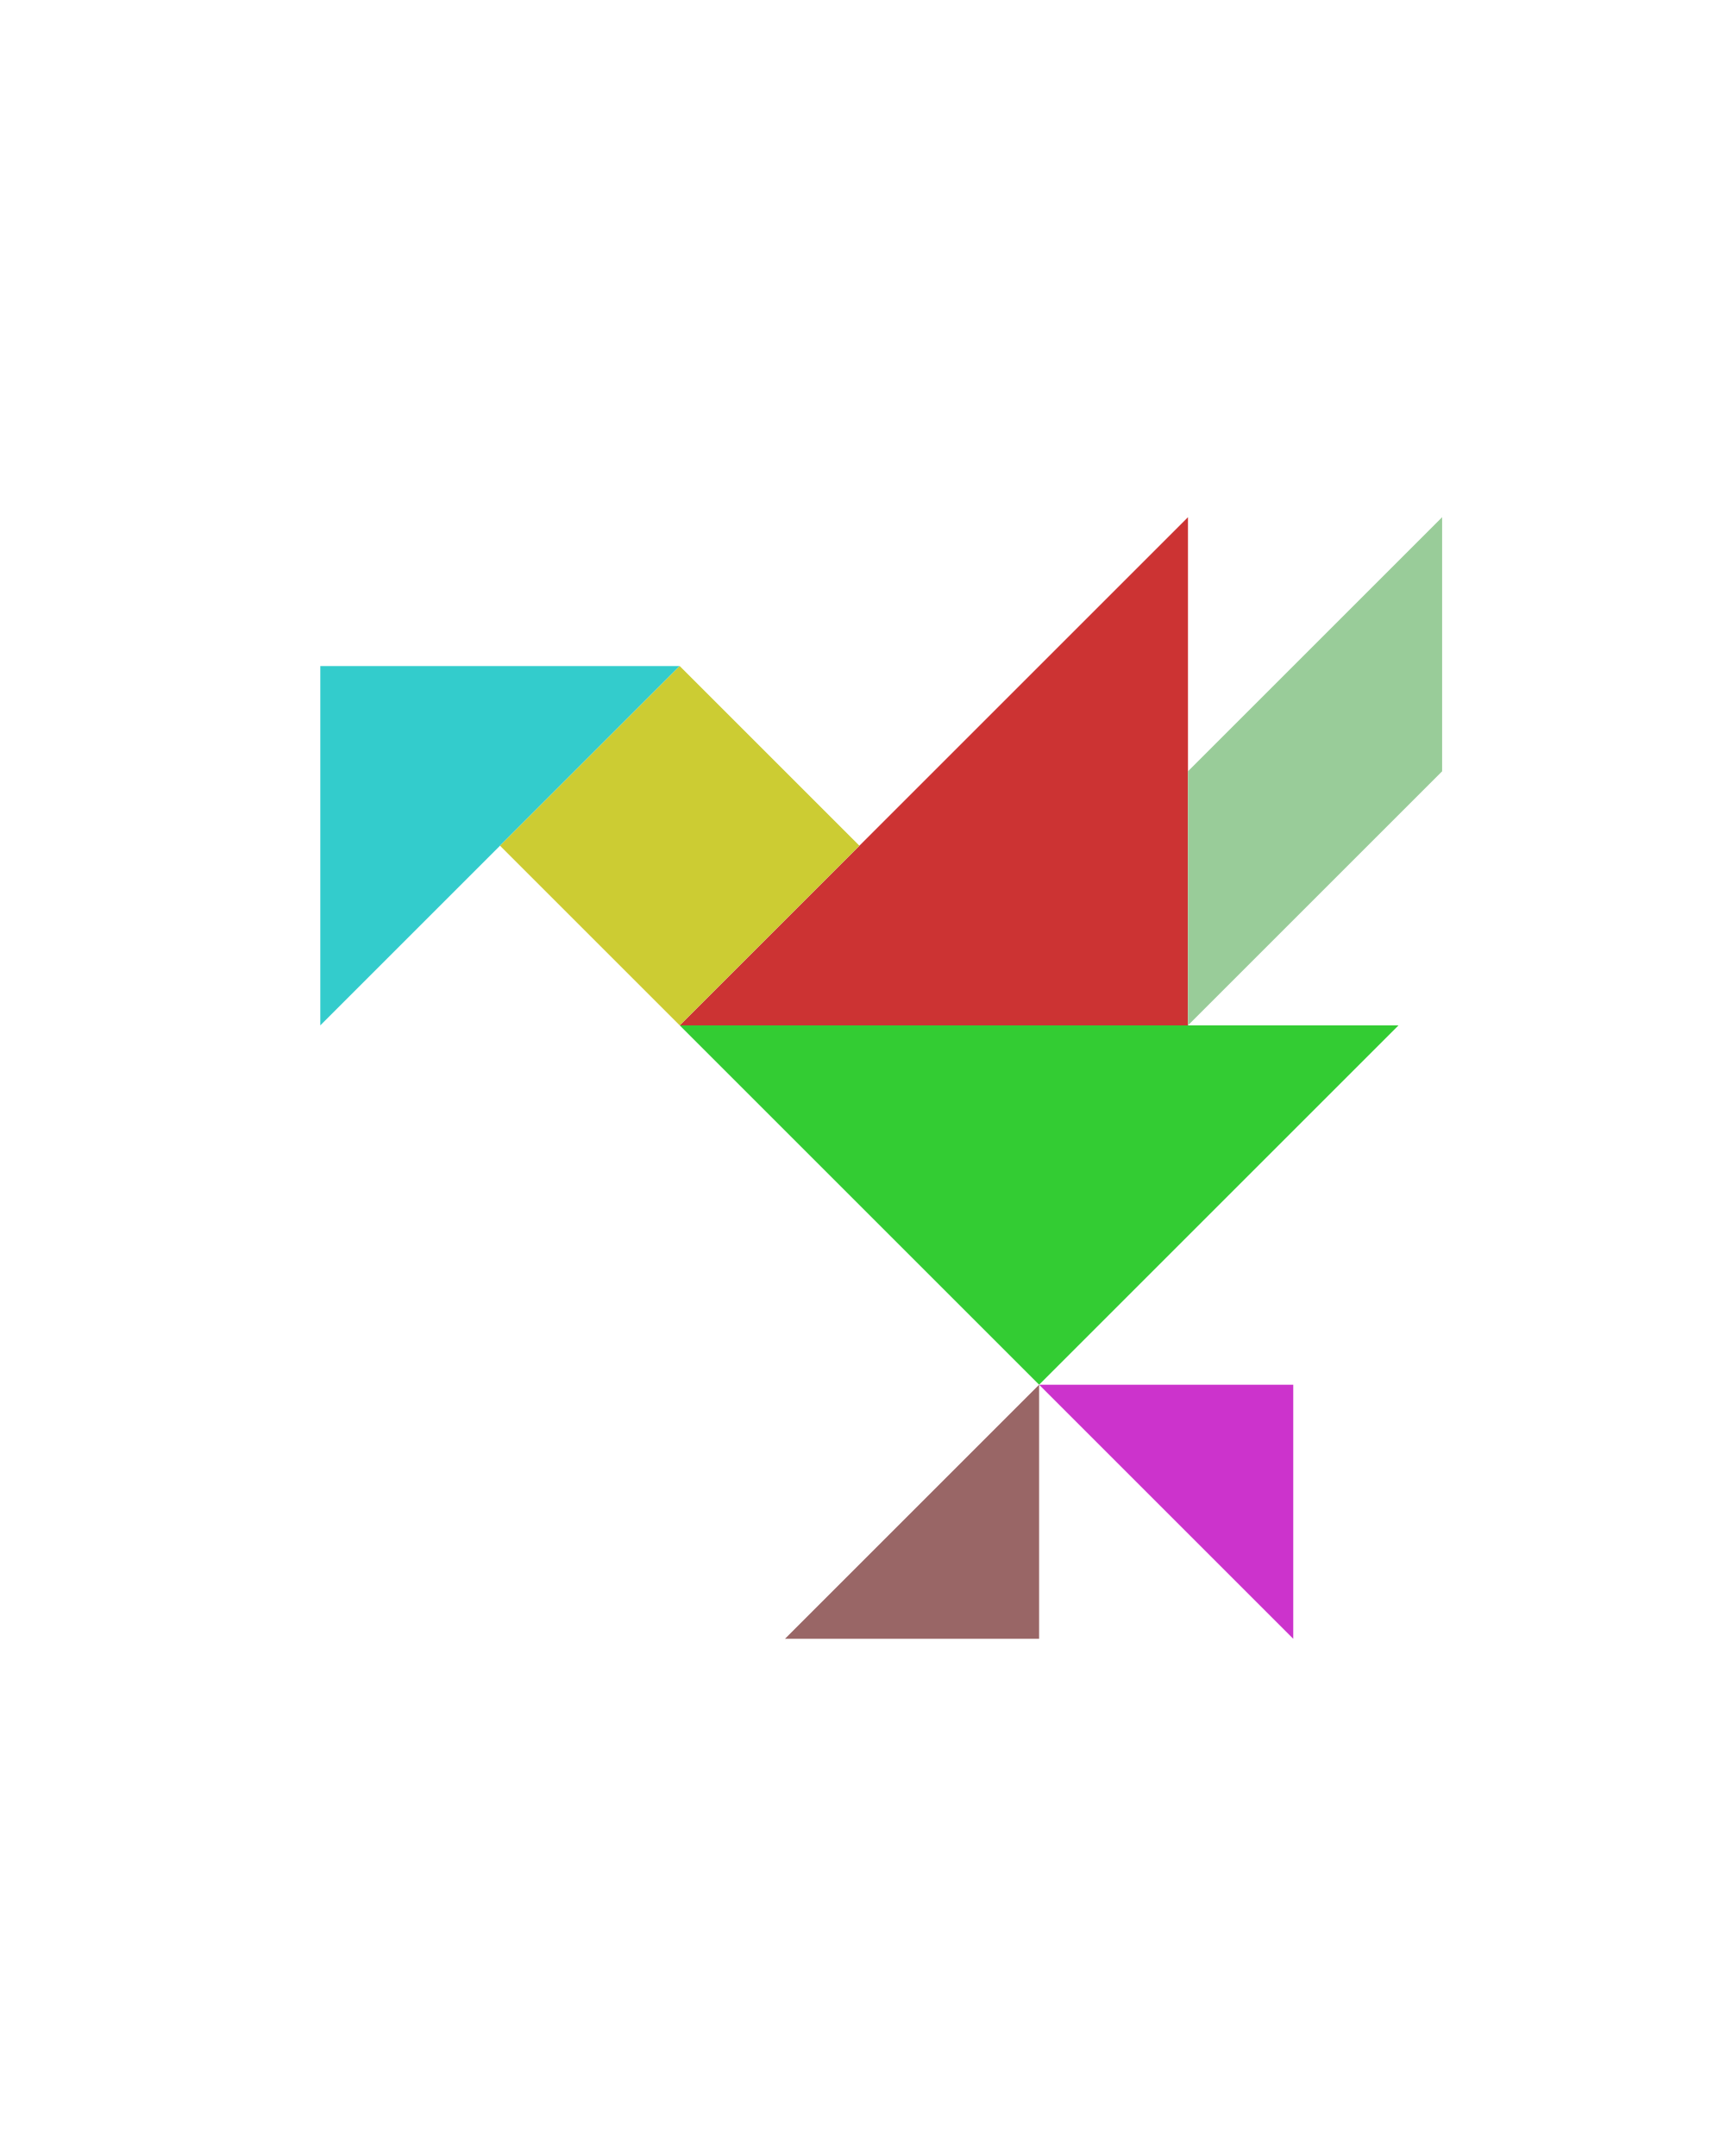
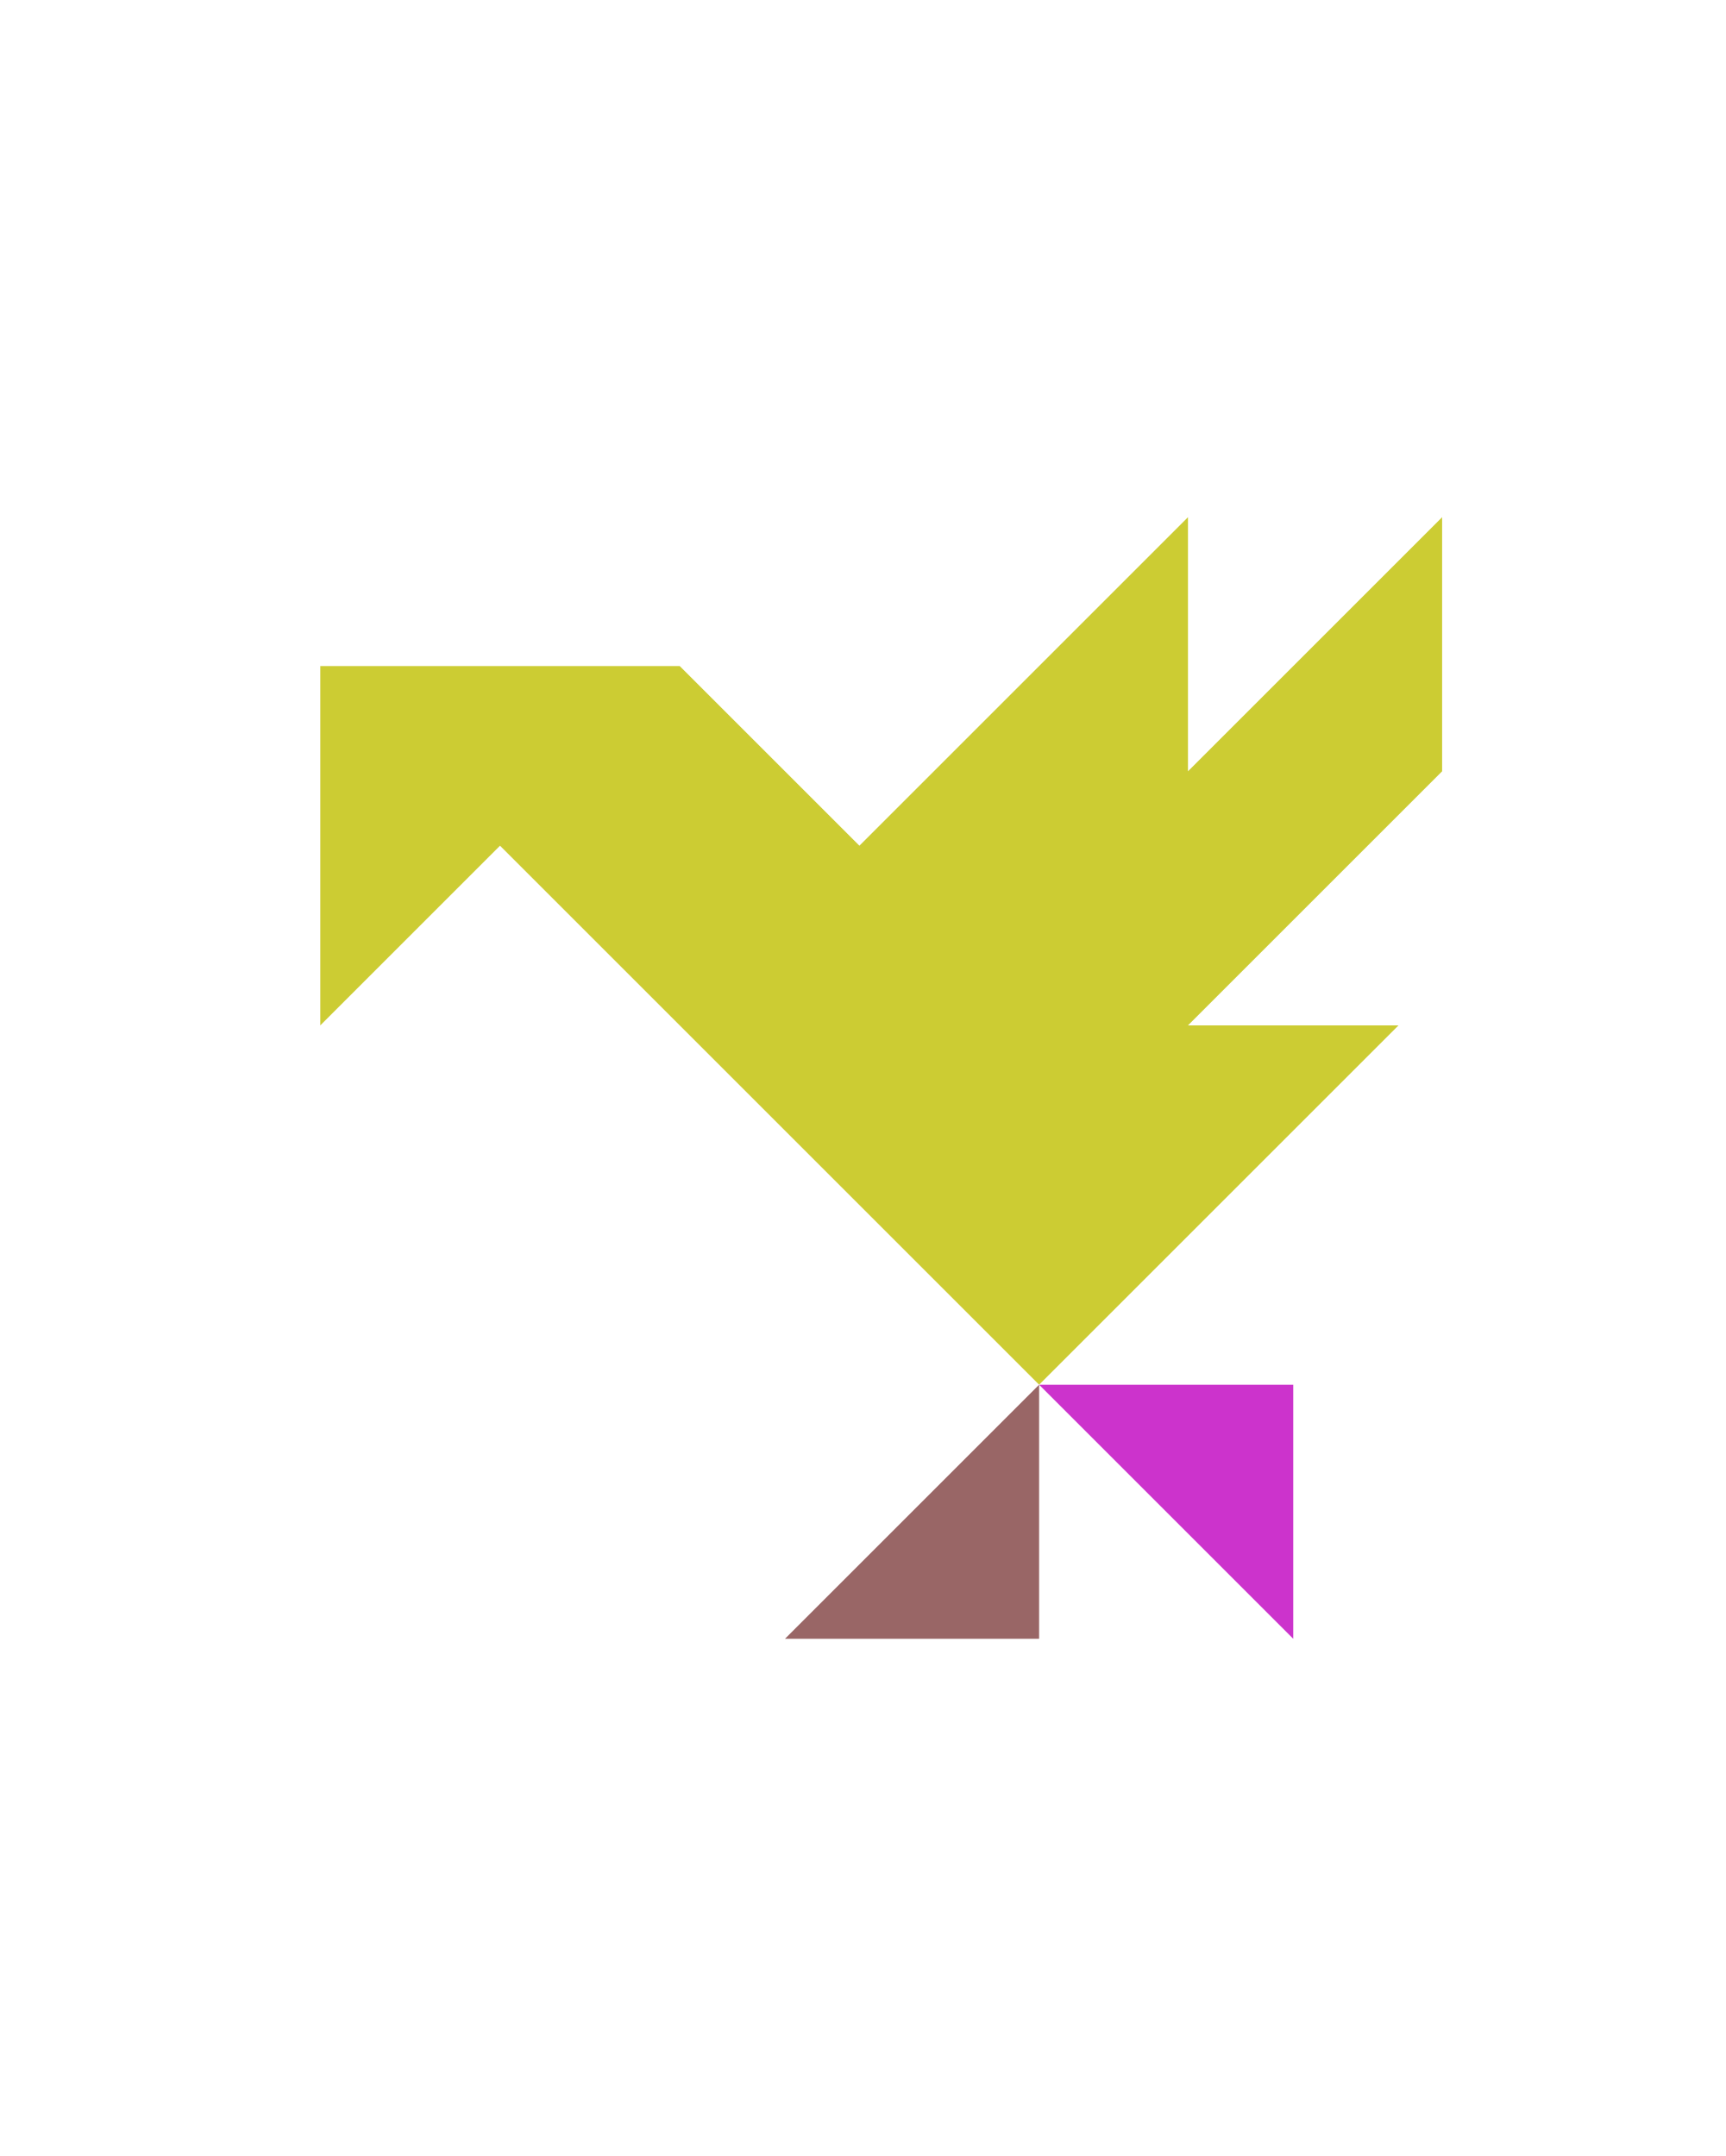
<svg xmlns="http://www.w3.org/2000/svg" version="1.1" id="Layer_1" x="0px" y="0px" width="240.094px" height="300px" viewBox="0 0 240.094 300" enable-background="new 0 0 240.094 300" xml:space="preserve">
-   <polygon fill="#CC3333" points="165.271,71.967 165.271,142.677 94.561,142.677 " />
-   <polygon fill="#33CC33" points="194.561,142.677 144.561,192.678 94.561,142.677 " />
  <polygon fill="#996666" points="144.561,228.033 144.561,192.678 109.205,228.033 " />
  <polygon fill="#CC33CC" points="179.916,192.678 144.561,192.678 179.916,228.033 " />
-   <polygon fill="#99CC99" points="200.627,107.322 165.271,142.677 165.271,107.322 200.627,71.967 " />
-   <polygon fill="#33CCCC" points="94.56,92.677 44.56,142.677 44.561,92.677 " />
-   <polygon fill="#CCCC33" points="94.56,92.677 94.56,92.677 69.56,117.676 94.561,142.677 119.561,117.677 " />
+   <polygon fill="#CCCC33" points="200.627,71.967 165.271,107.322 165.271,71.967 119.561,117.677 94.56,92.677 44.561,92.677   44.56,142.677 69.561,117.676 144.561,192.678 194.561,142.677 165.271,142.677 200.627,107.322 " />
</svg>
